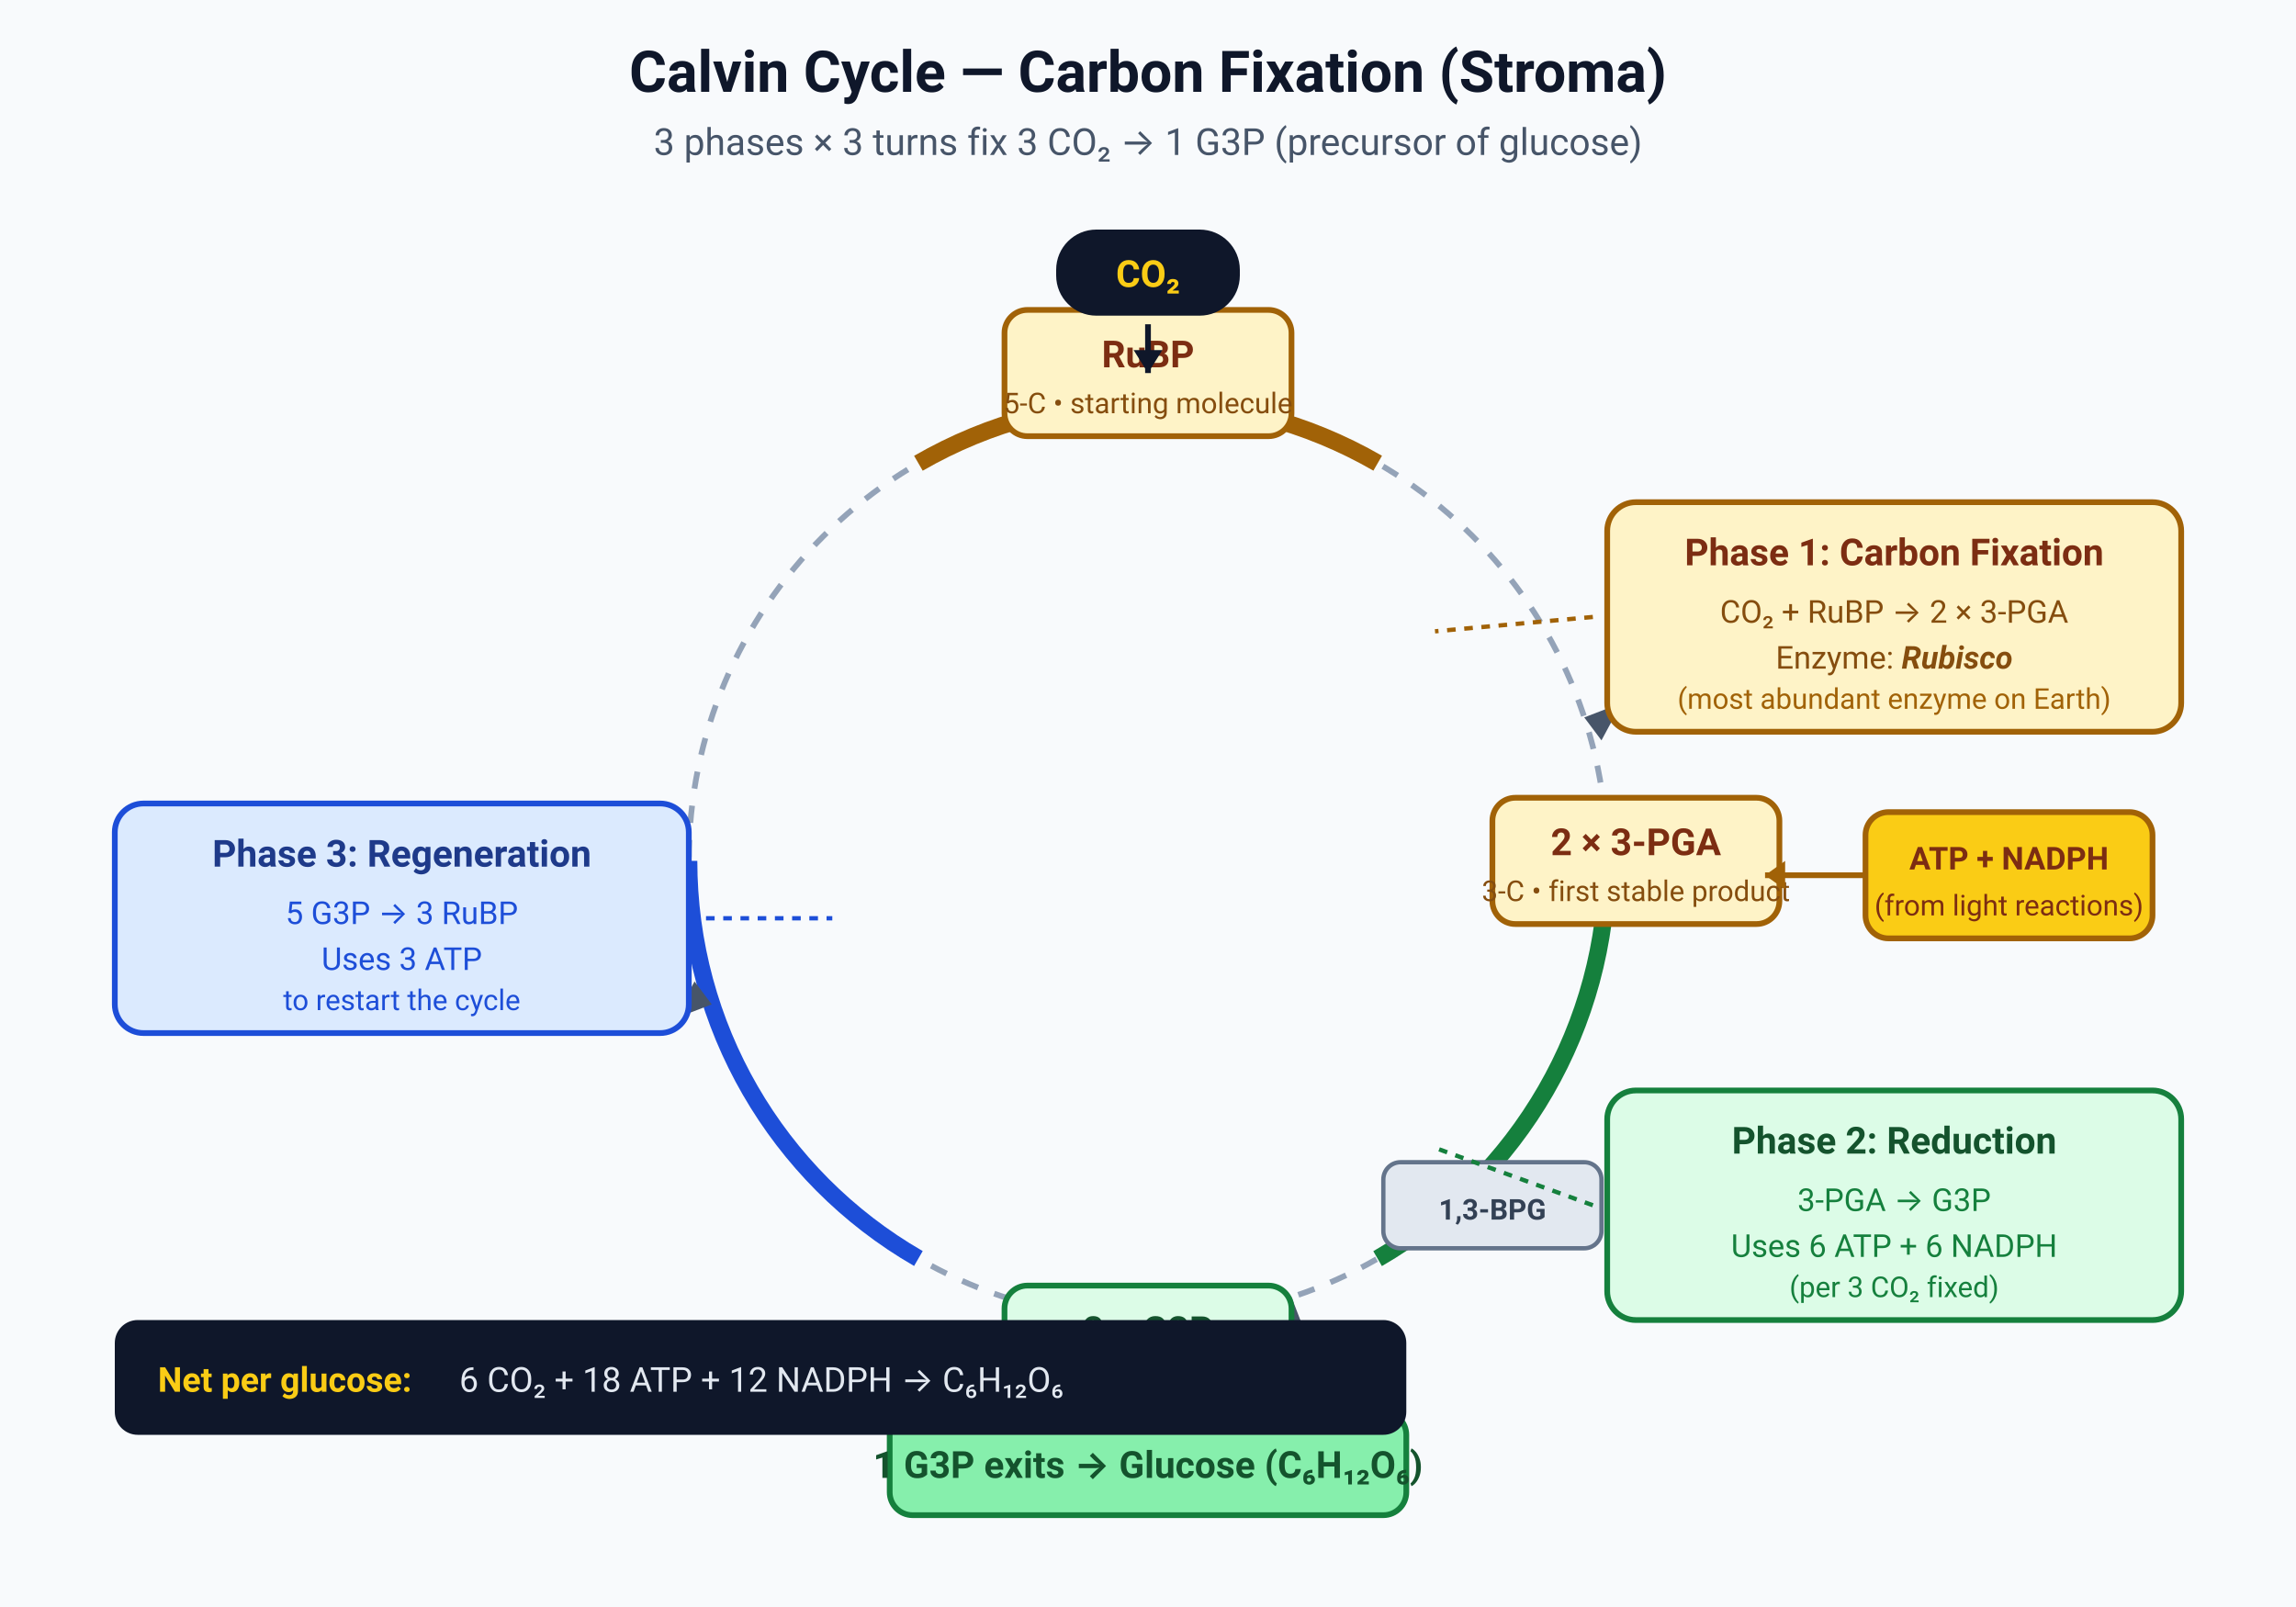
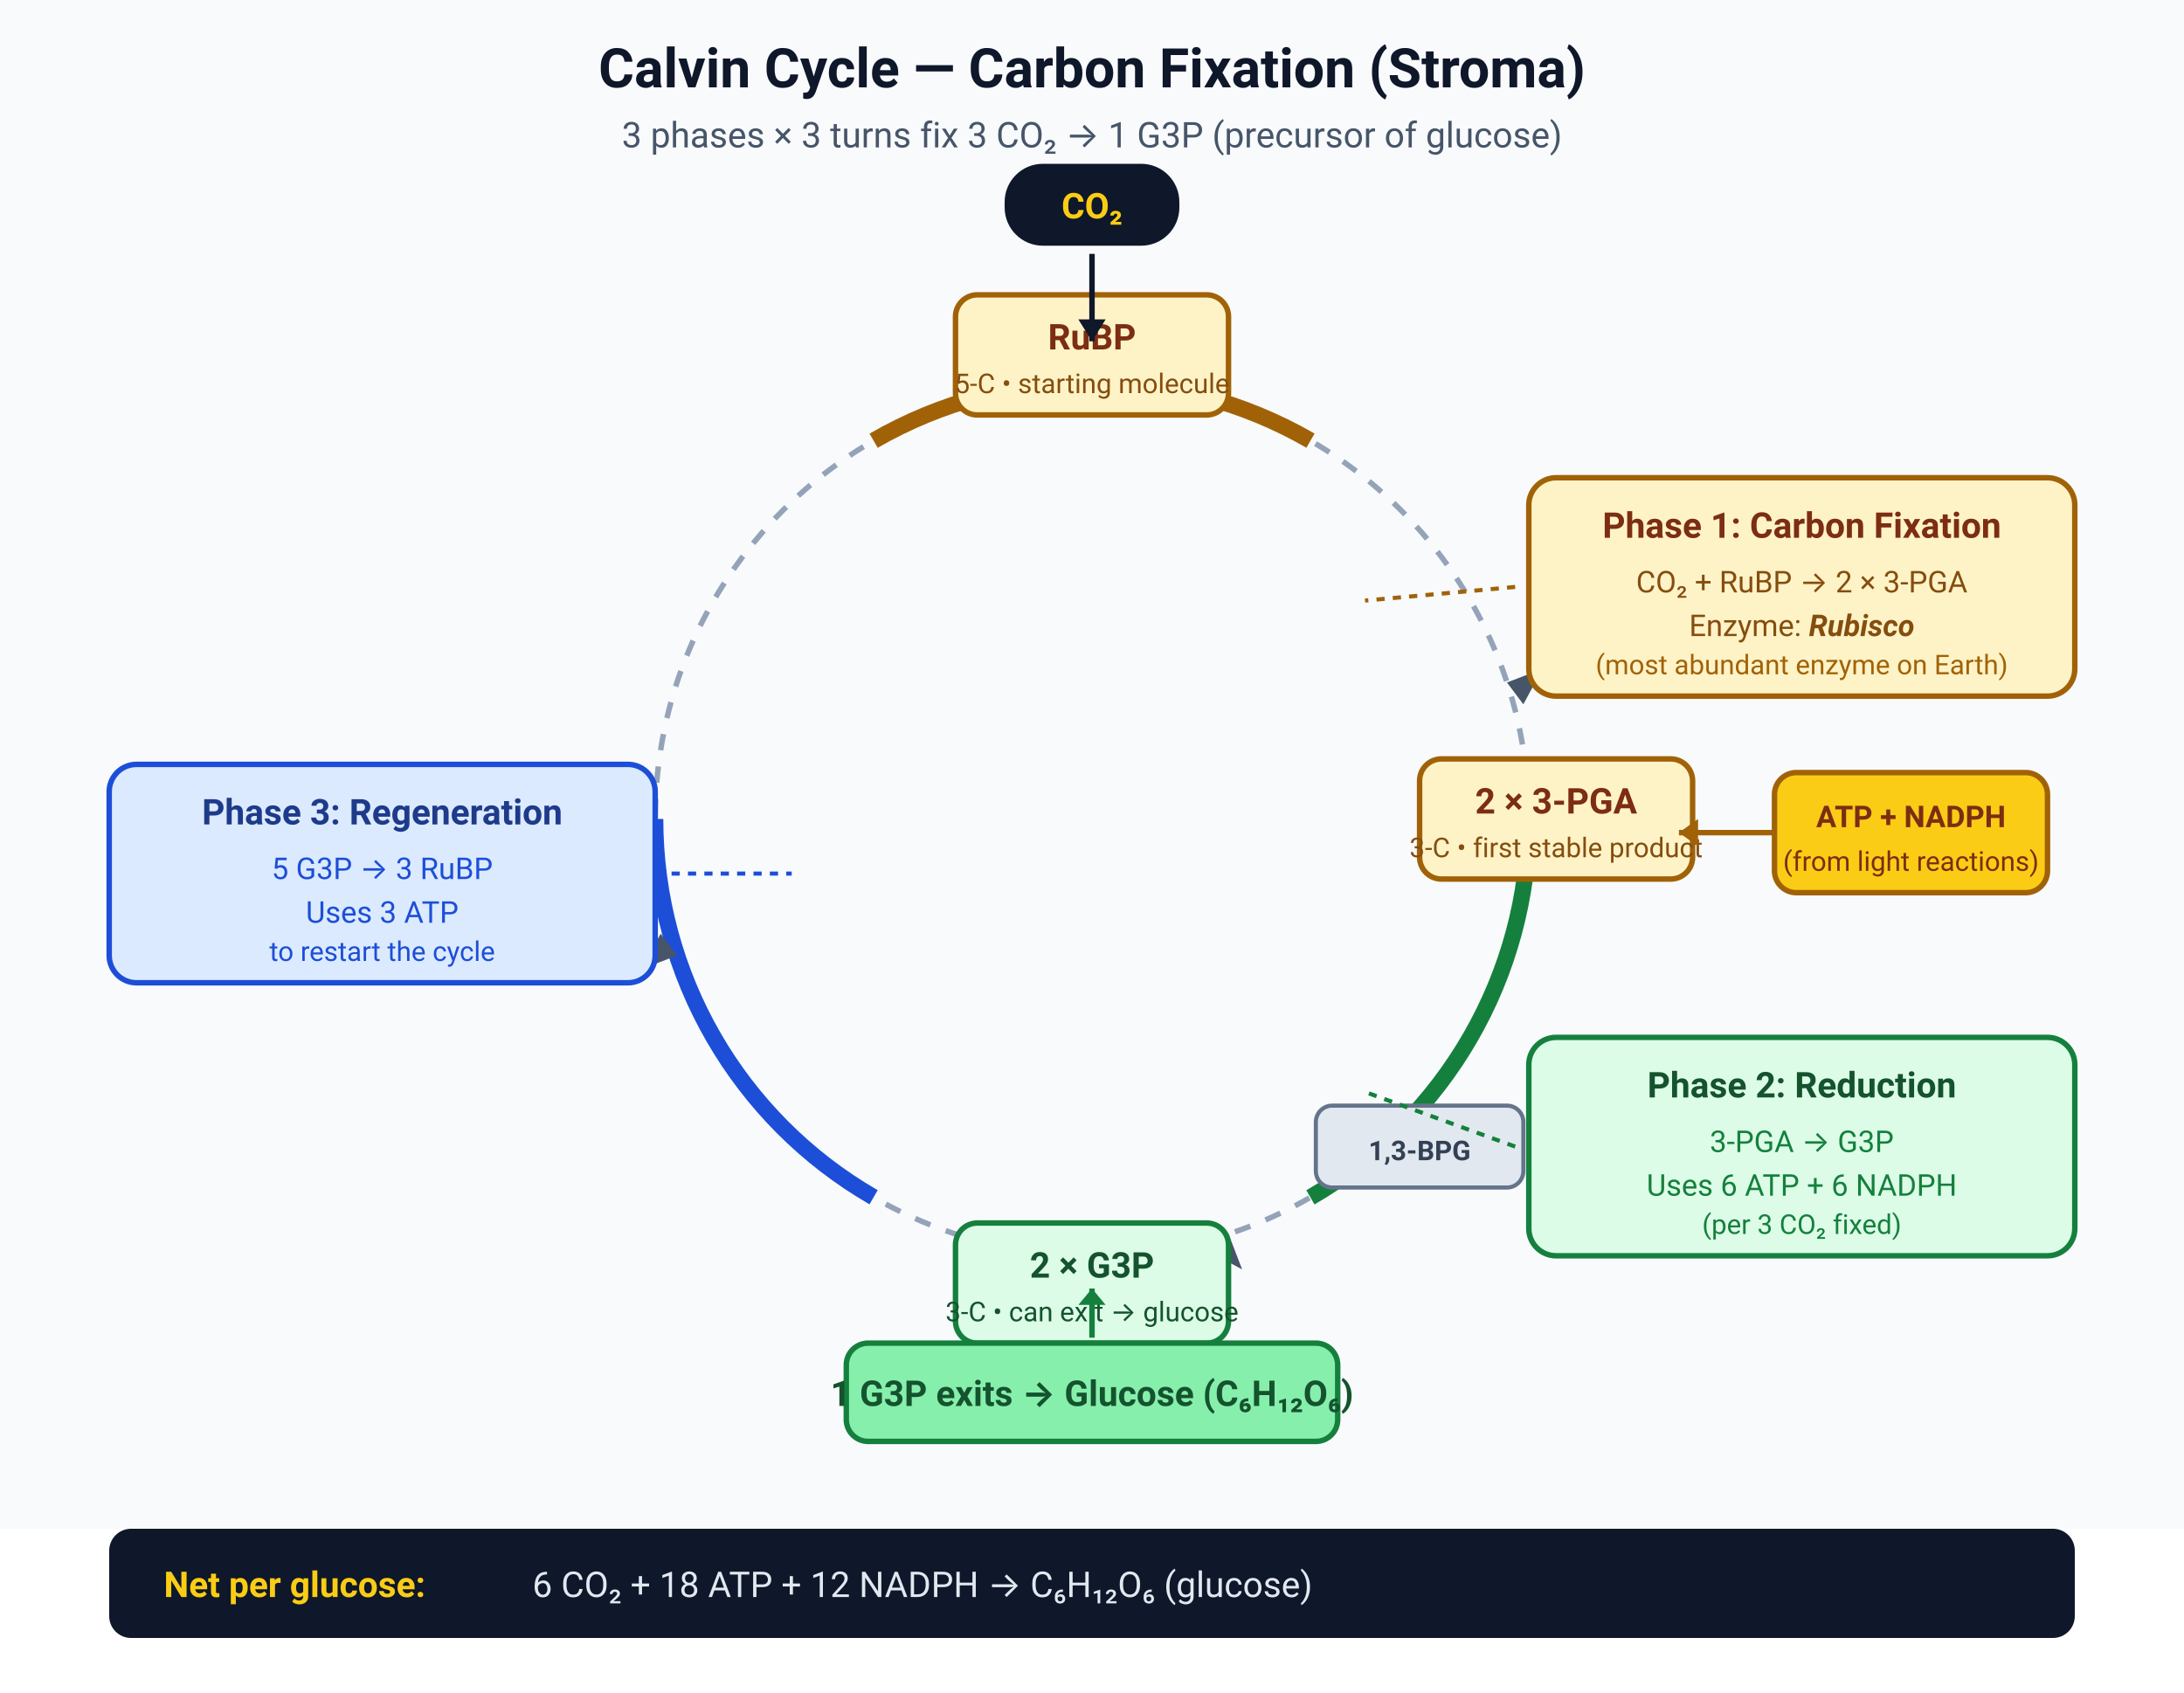
- <svg xmlns="http://www.w3.org/2000/svg" viewBox="0 0 800 560" role="img" aria-labelledby="calvin-title calvin-desc" font-family="system-ui, -apple-system, Segoe UI, Roboto, sans-serif">
+ <svg xmlns="http://www.w3.org/2000/svg" viewBox="0 0 800 620" role="img" aria-labelledby="calvin-title calvin-desc" font-family="system-ui, -apple-system, Segoe UI, Roboto, sans-serif">
  <rect width="800" height="560" fill="#f8fafc" />
  <text x="400" y="32" text-anchor="middle" fill="#0f172a" font-size="20" font-weight="700">Calvin Cycle — Carbon Fixation (Stroma)</text>
  <text x="400" y="54" text-anchor="middle" fill="#475569" font-size="13">3 phases × 3 turns fix 3 CO₂ → 1 G3P (precursor of glucose)</text>
  <g transform="translate(400, 300)">
    <circle cx="0" cy="0" r="160" fill="none" stroke="#94a3b8" stroke-width="2" stroke-dasharray="6 6" />
    <g transform="rotate(-30)">
      <path d="M 0 -160 A 160 160 0 0 1 138.6 -80" stroke="#a16207" stroke-width="6" fill="none" />
    </g>
    <g transform="rotate(90)">
      <path d="M 0 -160 A 160 160 0 0 1 138.6 -80" stroke="#15803d" stroke-width="6" fill="none" />
    </g>
    <g transform="rotate(210)">
      <path d="M 0 -160 A 160 160 0 0 1 138.6 -80" stroke="#1d4ed8" stroke-width="6" fill="none" />
    </g>
    <g fill="#475569">
      <path d="M 152 -50 L 165 -55 L 158 -42 Z" />
      <path d="M 50 152 L 55 165 L 42 158 Z" />
      <path d="M -152 50 L -165 55 L -158 42 Z" />
    </g>
    <g transform="translate(0, -170)">
      <rect x="-50" y="-22" width="100" height="44" rx="8" fill="#fef3c7" stroke="#a16207" stroke-width="2" />
      <text x="0" y="-2" text-anchor="middle" fill="#7c2d12" font-size="13" font-weight="700">RuBP</text>
      <text x="0" y="14" text-anchor="middle" fill="#854d0e" font-size="10">5-C • starting molecule</text>
    </g>
    <g transform="translate(170, 0)">
      <rect x="-50" y="-22" width="100" height="44" rx="8" fill="#fef3c7" stroke="#a16207" stroke-width="2" />
      <text x="0" y="-2" text-anchor="middle" fill="#7c2d12" font-size="13" font-weight="700">2 × 3-PGA</text>
      <text x="0" y="14" text-anchor="middle" fill="#854d0e" font-size="10">3-C • first stable product</text>
    </g>
    <g transform="translate(0, 170)">
      <rect x="-50" y="-22" width="100" height="44" rx="8" fill="#dcfce7" stroke="#15803d" stroke-width="2" />
      <text x="0" y="-2" text-anchor="middle" fill="#14532d" font-size="13" font-weight="700">2 × G3P</text>
      <text x="0" y="14" text-anchor="middle" fill="#14532d" font-size="10">3-C • can exit → glucose</text>
    </g>
    <g transform="translate(120, 120)">
      <rect x="-38" y="-15" width="76" height="30" rx="6" fill="#e2e8f0" stroke="#64748b" stroke-width="1.5" />
      <text x="0" y="5" text-anchor="middle" fill="#334155" font-size="10" font-weight="600">1,3-BPG</text>
    </g>
  </g>
  <g transform="translate(560, 175)">
    <rect x="0" y="0" width="200" height="80" rx="10" fill="#fef3c7" stroke="#a16207" stroke-width="2" />
    <text x="100" y="22" text-anchor="middle" fill="#7c2d12" font-size="13" font-weight="700">Phase 1: Carbon Fixation</text>
    <text x="100" y="42" text-anchor="middle" fill="#854d0e" font-size="11">CO₂ + RuBP → 2 × 3-PGA</text>
    <text x="100" y="58" text-anchor="middle" fill="#854d0e" font-size="11">Enzyme: <tspan font-style="italic" font-weight="700">Rubisco</tspan>
    </text>
    <text x="100" y="72" text-anchor="middle" fill="#a16207" font-size="10">(most abundant enzyme on Earth)</text>
  </g>
  <line x1="555" y1="215" x2="500" y2="220" stroke="#a16207" stroke-width="1.5" stroke-dasharray="3 3" />
  <g transform="translate(560, 380)">
    <rect x="0" y="0" width="200" height="80" rx="10" fill="#dcfce7" stroke="#15803d" stroke-width="2" />
    <text x="100" y="22" text-anchor="middle" fill="#14532d" font-size="13" font-weight="700">Phase 2: Reduction</text>
    <text x="100" y="42" text-anchor="middle" fill="#15803d" font-size="11">3-PGA → G3P</text>
    <text x="100" y="58" text-anchor="middle" fill="#15803d" font-size="11">Uses 6 ATP + 6 NADPH</text>
    <text x="100" y="72" text-anchor="middle" fill="#15803d" font-size="10">(per 3 CO₂ fixed)</text>
  </g>
  <line x1="555" y1="420" x2="500" y2="400" stroke="#15803d" stroke-width="1.5" stroke-dasharray="3 3" />
  <g transform="translate(40, 280)">
    <rect x="0" y="0" width="200" height="80" rx="10" fill="#dbeafe" stroke="#1d4ed8" stroke-width="2" />
    <text x="100" y="22" text-anchor="middle" fill="#1e3a8a" font-size="13" font-weight="700">Phase 3: Regeneration</text>
    <text x="100" y="42" text-anchor="middle" fill="#1d4ed8" font-size="11">5 G3P → 3 RuBP</text>
    <text x="100" y="58" text-anchor="middle" fill="#1d4ed8" font-size="11">Uses 3 ATP</text>
    <text x="100" y="72" text-anchor="middle" fill="#1d4ed8" font-size="10">to restart the cycle</text>
  </g>
  <line x1="240" y1="320" x2="290" y2="320" stroke="#1d4ed8" stroke-width="1.5" stroke-dasharray="3 3" />
-   <g transform="translate(400, 95)">
+   <g transform="translate(400, 75)">
    <rect x="-32" y="-15" width="64" height="30" rx="14" fill="#0f172a" />
    <text x="0" y="5" text-anchor="middle" fill="#facc15" font-size="13" font-weight="700">CO₂</text>
-     <path d="M 0 18 L 0 35" stroke="#0f172a" stroke-width="2" />
-     <path d="M 0 35 L -5 27 L 5 27 Z" fill="#0f172a" />
+     <path d="M 0 18 L 0 50" stroke="#0f172a" stroke-width="2" />
+     <path d="M 0 50 L -5 42 L 5 42 Z" fill="#0f172a" />
  </g>
  <g transform="translate(700, 305)">
    <rect x="-50" y="-22" width="100" height="44" rx="8" fill="#facc15" stroke="#a16207" stroke-width="2" />
    <text x="0" y="-2" text-anchor="middle" fill="#7c2d12" font-size="11" font-weight="700">ATP + NADPH</text>
    <text x="0" y="14" text-anchor="middle" fill="#7c2d12" font-size="10">(from light reactions)</text>
    <path d="M -50 0 L -85 0" stroke="#a16207" stroke-width="2" />
    <path d="M -85 0 L -78 -5 L -78 5 Z" fill="#a16207" />
  </g>
  <g transform="translate(400, 510)">
    <rect x="-90" y="-18" width="180" height="36" rx="8" fill="#86efac" stroke="#15803d" stroke-width="2" />
    <text x="0" y="5" text-anchor="middle" fill="#14532d" font-size="13" font-weight="700">1 G3P exits → Glucose (C₆H₁₂O₆)</text>
    <path d="M 0 -20 L 0 -38" stroke="#15803d" stroke-width="2" />
    <path d="M 0 -38 L -5 -32 L 5 -32 Z" fill="#15803d" />
  </g>
-   <g transform="translate(40, 460)">
-     <rect x="0" y="0" width="450" height="40" rx="8" fill="#0f172a" />
-     <text x="15" y="25" fill="#facc15" font-size="12" font-weight="700">Net per glucose:</text>
-     <text x="120" y="25" fill="#e2e8f0" font-size="12">6 CO₂ + 18 ATP + 12 NADPH → C₆H₁₂O₆</text>
+   <g transform="translate(40, 560)">
+     <rect x="0" y="0" width="720" height="40" rx="8" fill="#0f172a" />
+     <text x="20" y="25" fill="#facc15" font-size="13" font-weight="700">Net per glucose:</text>
+     <text x="155" y="25" fill="#e2e8f0" font-size="13">6 CO₂ + 18 ATP + 12 NADPH → C₆H₁₂O₆ (glucose)</text>
  </g>
</svg>
